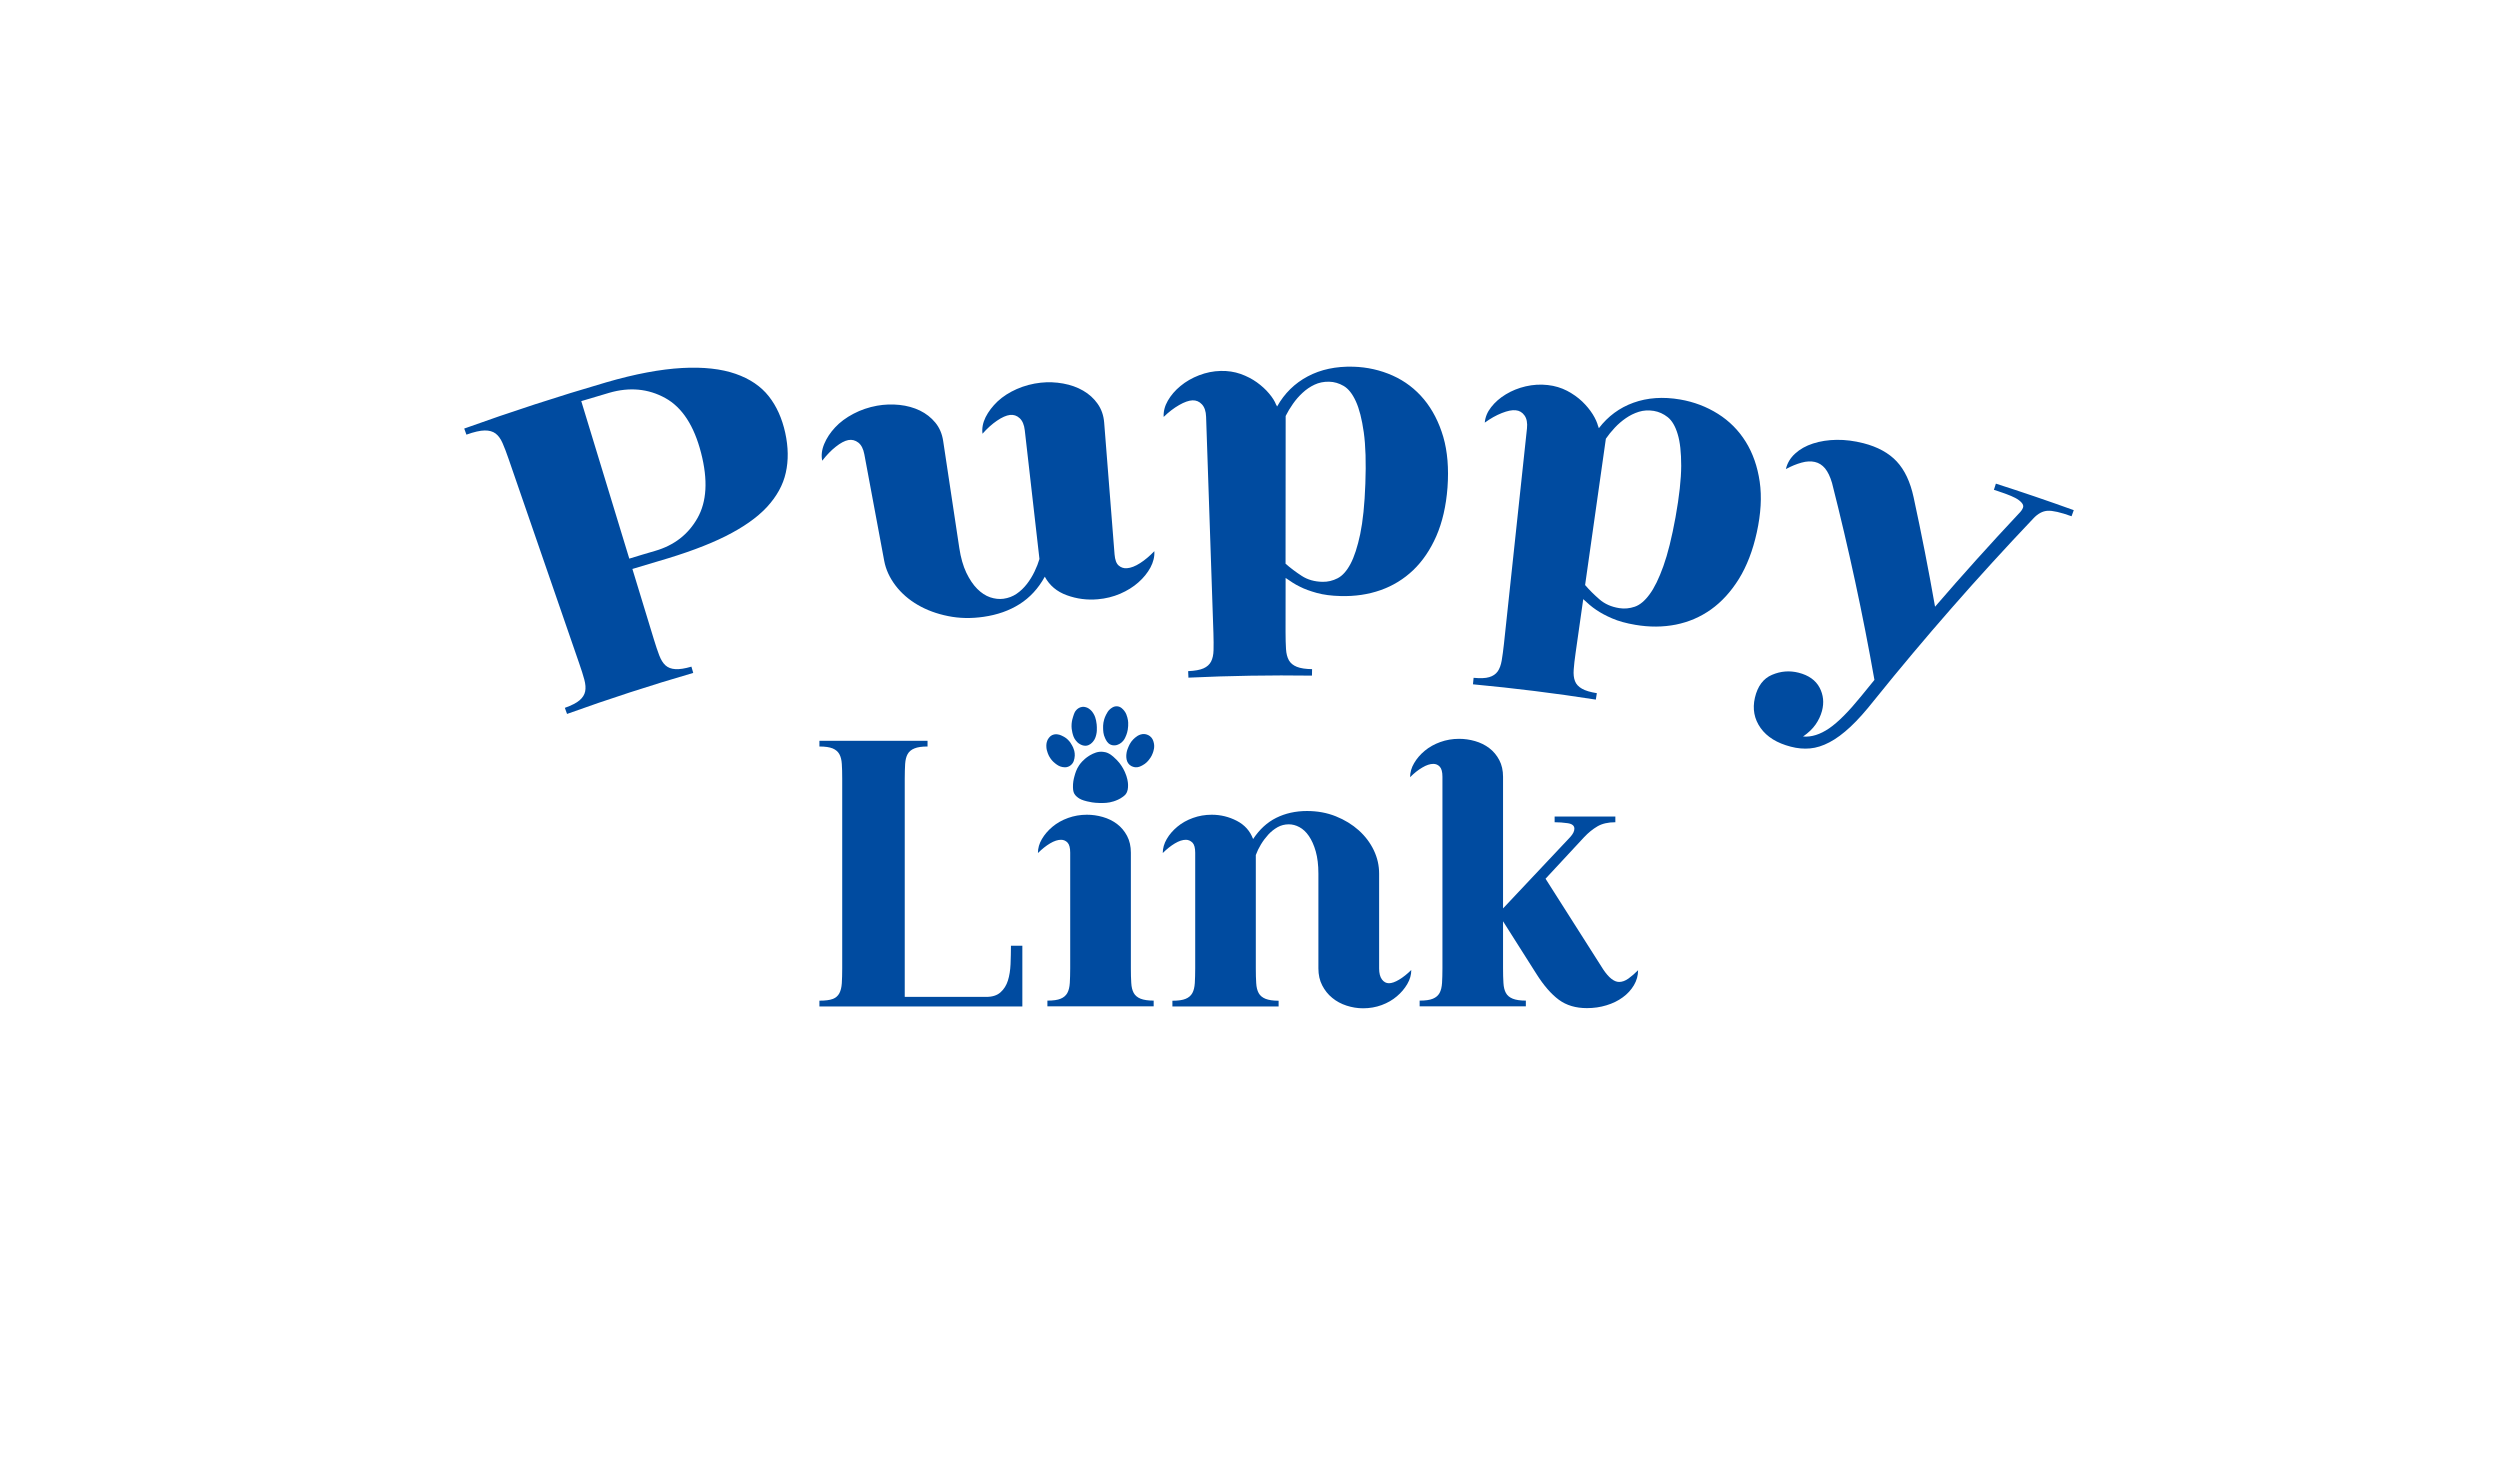
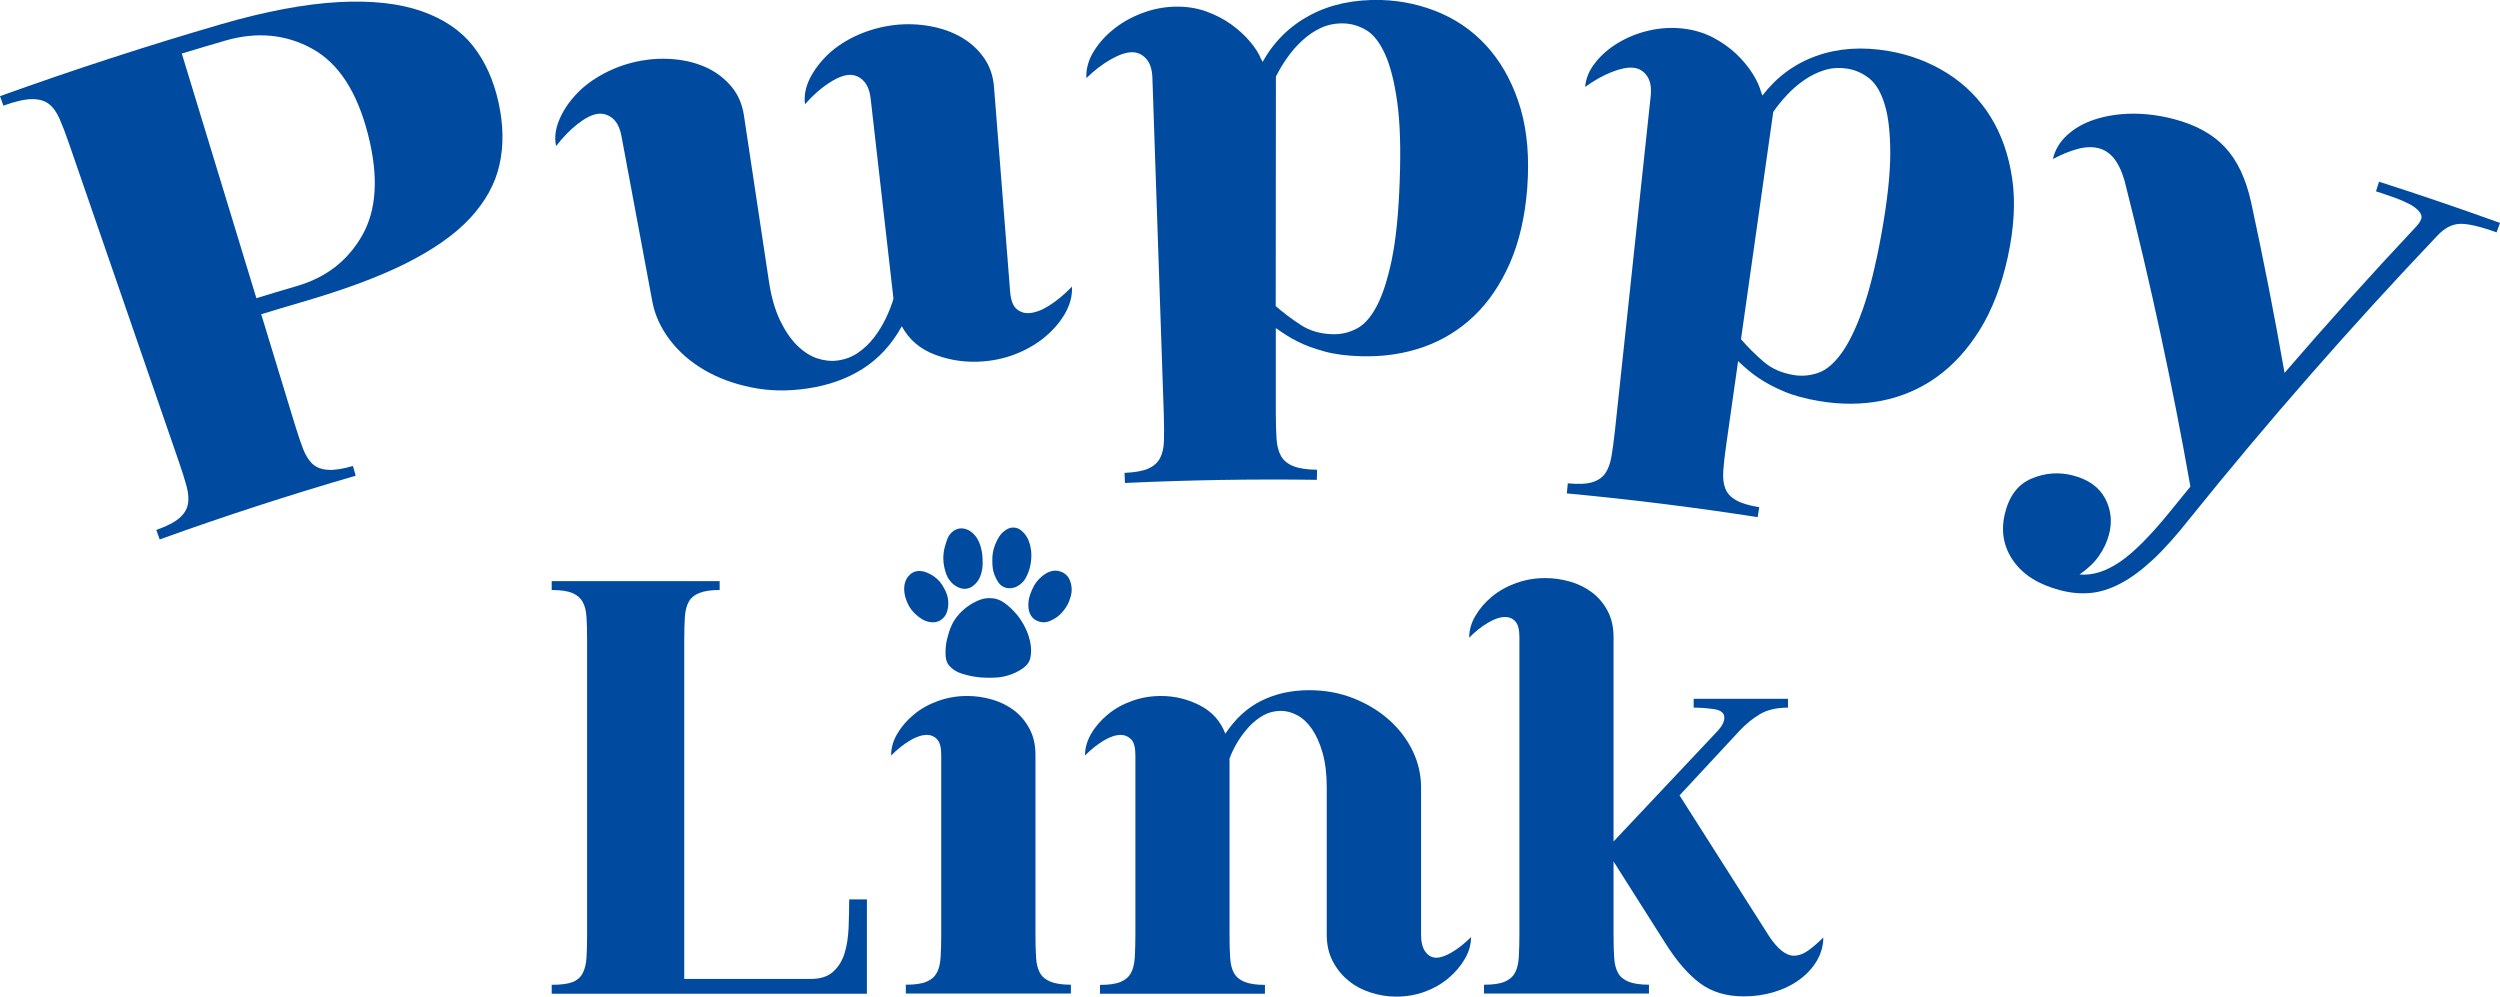
- <svg xmlns="http://www.w3.org/2000/svg" version="1.1" x="0px" y="0px" viewBox="0 0 443 259" style="enable-background:new 0 0 443 259;" xml:space="preserve">
-   <style type="text/css">
- 	.st0{fill:#004BA0;}
- </style>
-   <g id="레이어_1">
+ <svg xmlns="http://www.w3.org/2000/svg" id="_레이어_1" data-name="레이어 1" viewBox="0 0 285.21 113.7">
+   <defs>
+     <style>
+       .cls-1 {
+         fill: #004ba0;
+       }
+     </style>
+   </defs>
+   <g id="_레이어_1-2" data-name="레이어 1">
    <g>
-       <g>
-         <path class="st0" d="M100.48,126.51c-0.13-0.36-0.26-0.72-0.39-1.08c1.2-0.43,2.07-0.87,2.61-1.34c0.54-0.46,0.87-0.98,0.99-1.57     c0.12-0.58,0.07-1.28-0.15-2.1c-0.22-0.82-0.52-1.76-0.89-2.82c-4.18-12.1-8.35-24.19-12.53-36.29c-0.38-1.11-0.74-2.05-1.07-2.8     c-0.33-0.75-0.74-1.32-1.23-1.69c-0.49-0.37-1.14-0.55-1.93-0.54c-0.8,0.01-1.88,0.25-3.24,0.74c-0.13-0.36-0.26-0.72-0.39-1.08     c8.31-2.99,16.69-5.72,25.13-8.18c5.18-1.51,9.69-2.34,13.47-2.55c3.79-0.21,6.95,0.15,9.48,1.03c2.53,0.88,4.49,2.21,5.88,3.97     c1.39,1.76,2.36,3.92,2.92,6.47c0.56,2.55,0.59,4.92,0.1,7.09c-0.48,2.18-1.61,4.2-3.35,6.09c-1.75,1.88-4.2,3.59-7.35,5.17     c-3.16,1.58-7.12,3.03-11.9,4.42c-1.53,0.45-3.06,0.9-4.58,1.37c1.27,4.16,2.54,8.32,3.81,12.49c0.33,1.08,0.64,2.01,0.94,2.8     c0.3,0.79,0.67,1.39,1.11,1.79c0.44,0.4,1.03,0.63,1.76,0.67c0.73,0.05,1.68-0.1,2.84-0.44c0.11,0.37,0.21,0.74,0.32,1.11     C115.34,121.42,107.88,123.84,100.48,126.51z M116.11,97.61c3.35-0.98,5.83-2.89,7.48-5.8c1.65-2.91,1.88-6.75,0.64-11.56     c-1.24-4.81-3.34-8.06-6.35-9.72c-3.01-1.66-6.34-1.97-9.94-0.92c-1.65,0.48-3.3,0.97-4.94,1.47c2.84,9.3,5.67,18.61,8.51,27.91     C113.04,98.51,114.57,98.06,116.11,97.61z" />
-         <path class="st0" d="M150.32,77.98c-0.64,0.12-1.39,0.52-2.22,1.18c-0.84,0.66-1.64,1.49-2.4,2.48c-0.2-0.95-0.08-1.94,0.35-2.97     c0.43-1.03,1.07-2.01,1.93-2.93c0.86-0.93,1.94-1.73,3.25-2.42c1.31-0.69,2.71-1.16,4.19-1.43c1.3-0.23,2.62-0.28,3.96-0.14     c1.33,0.14,2.55,0.48,3.63,1c1.08,0.53,1.99,1.24,2.73,2.14c0.74,0.9,1.2,1.98,1.39,3.25c0.95,6.33,1.9,12.66,2.86,18.98     c0.26,1.72,0.68,3.17,1.24,4.36c0.57,1.18,1.21,2.14,1.93,2.86c0.72,0.72,1.48,1.22,2.29,1.5c0.81,0.27,1.6,0.36,2.36,0.26     c0.87-0.12,1.64-0.41,2.33-0.88c0.69-0.47,1.29-1.05,1.82-1.73c0.53-0.68,0.98-1.42,1.36-2.21c0.38-0.79,0.67-1.53,0.87-2.23     c-0.87-7.6-1.73-15.21-2.6-22.81c-0.11-0.97-0.41-1.68-0.91-2.14c-0.5-0.46-1.08-0.65-1.72-0.57c-0.65,0.08-1.42,0.42-2.3,1.02     c-0.88,0.6-1.74,1.37-2.56,2.31c-0.13-0.96,0.06-1.94,0.55-2.94c0.5-0.99,1.21-1.92,2.12-2.79c0.92-0.86,2.05-1.59,3.4-2.19     c1.35-0.59,2.78-0.97,4.27-1.13c1.31-0.14,2.63-0.09,3.95,0.15c1.32,0.24,2.5,0.66,3.54,1.26c1.04,0.6,1.9,1.38,2.57,2.33     c0.67,0.95,1.06,2.06,1.16,3.34c0.61,7.78,1.22,15.56,1.84,23.35c0.08,0.97,0.32,1.63,0.74,1.98c0.41,0.35,0.89,0.51,1.44,0.47     c0.71-0.05,1.49-0.35,2.34-0.9c0.85-0.54,1.69-1.25,2.53-2.12c0.06,0.97-0.18,1.93-0.69,2.89c-0.52,0.96-1.23,1.84-2.14,2.64     c-0.91,0.81-1.98,1.47-3.22,2.01c-1.24,0.53-2.56,0.86-3.97,0.98c-1.9,0.17-3.72-0.07-5.48-0.71c-1.77-0.64-3.07-1.73-3.91-3.29     c-1.15,2.09-2.64,3.7-4.47,4.86c-1.83,1.16-3.95,1.9-6.37,2.25c-2.21,0.32-4.3,0.28-6.3-0.13c-2-0.4-3.79-1.06-5.37-1.98     c-1.58-0.92-2.9-2.06-3.94-3.43c-1.04-1.37-1.72-2.83-2.01-4.39c-1.17-6.29-2.34-12.58-3.52-18.87     c-0.18-0.96-0.53-1.65-1.06-2.07C151.55,78.01,150.96,77.86,150.32,77.98z" />
-         <path class="st0" d="M206.2,73.88c-0.05-0.97,0.19-1.93,0.74-2.88c0.55-0.95,1.29-1.82,2.24-2.6c0.95-0.79,2.05-1.42,3.29-1.9     c1.24-0.48,2.52-0.74,3.84-0.77c1.26-0.03,2.43,0.15,3.52,0.53c1.09,0.39,2.05,0.89,2.89,1.49c0.84,0.61,1.56,1.26,2.16,1.98     c0.6,0.71,1.02,1.38,1.25,1.99c0.06,0.05,0.09,0.1,0.09,0.15c0,0.05,0.03,0.1,0.09,0.15c1.29-2.31,3.1-4.09,5.41-5.32     c2.31-1.23,5.02-1.81,8.09-1.72c2.46,0.07,4.79,0.6,6.97,1.57c2.17,0.97,4.03,2.39,5.55,4.22c1.52,1.84,2.66,4.06,3.42,6.65     c0.75,2.59,0.99,5.58,0.75,8.94c-0.25,3.32-0.92,6.19-1.98,8.63c-1.07,2.44-2.44,4.45-4.1,6.04c-1.67,1.59-3.59,2.77-5.77,3.54     c-2.19,0.77-4.54,1.12-7.09,1.05c-1.62-0.04-3.03-0.22-4.22-0.55c-1.19-0.33-2.19-0.69-3-1.11c-0.43-0.21-0.86-0.44-1.26-0.7     c-0.41-0.26-0.83-0.54-1.27-0.85c0,3.2-0.01,6.4-0.01,9.6c0,1.18,0.03,2.17,0.08,2.99c0.05,0.82,0.22,1.48,0.51,2     c0.29,0.51,0.76,0.9,1.41,1.16c0.65,0.26,1.55,0.4,2.7,0.41c-0.01,0.38-0.01,0.77-0.02,1.15c-7.3-0.1-14.6,0.02-21.89,0.36     c-0.02-0.38-0.04-0.77-0.05-1.15c1.2-0.06,2.11-0.22,2.73-0.5c0.62-0.28,1.06-0.68,1.33-1.2c0.27-0.52,0.42-1.19,0.44-2.01     c0.02-0.82,0.02-1.82-0.02-3c-0.43-12.79-0.87-25.58-1.3-38.37c-0.03-0.97-0.28-1.71-0.74-2.2c-0.46-0.5-1.02-0.73-1.67-0.71     c-0.65,0.03-1.44,0.3-2.36,0.83C208.01,72.31,207.09,73.01,206.2,73.88z M227.8,99.89c0.88,0.77,1.84,1.49,2.87,2.16     c1.03,0.67,2.25,1.02,3.67,1.05c0.93,0.02,1.82-0.19,2.68-0.63c0.86-0.44,1.62-1.29,2.29-2.55c0.67-1.26,1.24-3.02,1.72-5.28     c0.47-2.26,0.78-5.23,0.91-8.92c0.14-3.73,0.05-6.77-0.28-9.12c-0.33-2.34-0.8-4.18-1.41-5.5c-0.61-1.33-1.33-2.23-2.15-2.71     c-0.82-0.48-1.68-0.73-2.58-0.75c-0.95-0.02-1.82,0.16-2.6,0.53c-0.78,0.37-1.48,0.85-2.11,1.44c-0.63,0.58-1.2,1.23-1.7,1.95     c-0.51,0.72-0.93,1.43-1.29,2.15C227.81,82.43,227.8,91.16,227.8,99.89z" />
-         <path class="st0" d="M263.1,74.89c0.08-0.97,0.46-1.89,1.14-2.75c0.67-0.86,1.53-1.62,2.59-2.26c1.05-0.64,2.23-1.12,3.52-1.42     c1.3-0.3,2.61-0.38,3.92-0.23c1.26,0.14,2.39,0.49,3.42,1.02c1.02,0.54,1.91,1.17,2.66,1.88c0.75,0.72,1.37,1.47,1.87,2.26     c0.49,0.79,0.81,1.51,0.97,2.15c0.05,0.06,0.07,0.11,0.07,0.16c-0.01,0.05,0.01,0.11,0.07,0.16c1.61-2.1,3.65-3.61,6.12-4.5     c2.47-0.89,5.24-1.09,8.27-0.57c2.44,0.42,4.68,1.27,6.7,2.54c2.02,1.27,3.67,2.93,4.93,4.96c1.26,2.03,2.08,4.39,2.47,7.07     c0.39,2.67,0.21,5.66-0.51,8.96c-0.71,3.25-1.78,6-3.18,8.27c-1.41,2.26-3.05,4.06-4.93,5.4c-1.88,1.34-3.95,2.23-6.23,2.69     c-2.28,0.45-4.67,0.47-7.19,0.04c-1.61-0.27-2.98-0.65-4.11-1.14c-1.14-0.49-2.08-1-2.83-1.52c-0.4-0.27-0.79-0.56-1.15-0.87     c-0.37-0.31-0.75-0.65-1.14-1.02c-0.45,3.17-0.9,6.34-1.35,9.5c-0.17,1.17-0.28,2.16-0.34,2.98c-0.06,0.82,0.01,1.5,0.23,2.05     c0.21,0.55,0.62,0.99,1.24,1.34c0.61,0.35,1.49,0.61,2.63,0.79c-0.06,0.38-0.12,0.76-0.18,1.14c-7.23-1.13-14.49-2.03-21.77-2.71     c0.04-0.38,0.07-0.76,0.11-1.15c1.2,0.11,2.12,0.08,2.77-0.12c0.65-0.19,1.15-0.53,1.49-1c0.34-0.48,0.58-1.12,0.72-1.93     c0.14-0.81,0.27-1.8,0.4-2.97c1.36-12.73,2.72-25.45,4.08-38.18c0.1-0.97-0.04-1.73-0.43-2.28c-0.39-0.56-0.91-0.87-1.56-0.93     c-0.65-0.07-1.47,0.1-2.46,0.49C265.11,73.59,264.11,74.16,263.1,74.89z M280.88,103.67c0.76,0.88,1.61,1.73,2.55,2.54     c0.93,0.81,2.1,1.33,3.5,1.55c0.92,0.15,1.83,0.06,2.75-0.25c0.91-0.31,1.79-1.05,2.63-2.2c0.85-1.15,1.66-2.81,2.44-4.99     c0.78-2.17,1.5-5.07,2.16-8.7c0.66-3.68,0.99-6.7,1-9.07c0-2.36-0.2-4.25-0.63-5.64c-0.42-1.4-1.01-2.39-1.76-2.99     c-0.75-0.59-1.57-0.96-2.46-1.11c-0.95-0.15-1.83-0.1-2.66,0.16c-0.83,0.26-1.59,0.64-2.3,1.13c-0.71,0.49-1.36,1.05-1.96,1.69     c-0.6,0.64-1.13,1.29-1.58,1.95C283.34,86.39,282.11,95.03,280.88,103.67z" />
-         <path class="st0" d="M324.64,85.6c-0.33-1.14-0.75-2-1.24-2.6c-0.5-0.6-1.1-0.98-1.8-1.14c-0.69-0.16-1.49-0.13-2.37,0.12     c-0.88,0.24-1.81,0.62-2.77,1.14c0.24-1.05,0.78-1.96,1.63-2.74c0.85-0.78,1.91-1.38,3.18-1.79c1.27-0.41,2.67-0.63,4.19-0.65     c1.53-0.02,3.11,0.18,4.75,0.6c2.52,0.65,4.49,1.73,5.89,3.23c1.4,1.5,2.4,3.61,2.99,6.34c1.4,6.47,2.67,12.94,3.8,19.4     c4.81-5.58,9.76-11.09,14.85-16.51c0.37-0.36,0.62-0.71,0.74-1.05c0.1-0.29,0.01-0.59-0.27-0.9c-0.28-0.31-0.65-0.58-1.11-0.82     c-0.46-0.24-0.98-0.46-1.55-0.67c-0.57-0.21-1.08-0.39-1.54-0.54c-0.23-0.07-0.46-0.15-0.69-0.22c0.12-0.37,0.23-0.73,0.35-1.1     c4.62,1.48,9.22,3.05,13.8,4.7c-0.13,0.36-0.26,0.72-0.39,1.08c-1.94-0.7-3.36-1.02-4.24-0.97c-0.88,0.05-1.73,0.5-2.53,1.36     c-9.91,10.43-19.31,21.17-28.18,32.19c-1.54,1.95-2.94,3.53-4.23,4.73c-1.29,1.2-2.52,2.12-3.71,2.74     c-1.19,0.63-2.34,0.99-3.45,1.09c-1.11,0.1-2.25,0-3.42-0.31c-2.43-0.63-4.21-1.72-5.34-3.31c-1.13-1.59-1.47-3.38-1.01-5.37     c0.48-2.04,1.49-3.4,3.03-4.05c1.55-0.66,3.12-0.78,4.7-0.38c1.79,0.45,3.03,1.34,3.72,2.63c0.69,1.3,0.83,2.69,0.43,4.17     c-0.23,0.84-0.61,1.64-1.14,2.4c-0.53,0.76-1.27,1.46-2.21,2.11c1.49,0.13,3.03-0.36,4.63-1.45c1.6-1.1,3.47-2.99,5.65-5.67     c0.79-0.97,1.58-1.94,2.37-2.91C330.1,108.84,327.59,97.22,324.64,85.6z" />
-       </g>
+       <path class="cls-1" d="m18.22,61.54c-.13-.36-.26-.72-.39-1.08,1.2-.43,2.07-.87,2.61-1.34.54-.46.87-.98.99-1.57.12-.58.07-1.28-.15-2.1s-.52-1.76-.89-2.82c-4.18-12.1-8.35-24.19-12.53-36.29-.38-1.11-.74-2.05-1.07-2.8s-.74-1.32-1.23-1.69c-.49-.37-1.14-.55-1.93-.54-.8.01-1.88.25-3.24.74-.13-.36-.26-.72-.39-1.08C8.31,7.98,16.69,5.25,25.13,2.79,30.31,1.28,34.82.45,38.6.24c3.79-.21,6.95.15,9.48,1.03s4.49,2.21,5.88,3.97,2.36,3.92,2.92,6.47.59,4.92.1,7.09c-.48,2.18-1.61,4.2-3.35,6.09-1.75,1.88-4.2,3.59-7.35,5.17-3.16,1.58-7.12,3.03-11.9,4.42-1.53.45-3.06.9-4.58,1.37,1.27,4.16,2.54,8.32,3.81,12.49.33,1.08.64,2.01.94,2.8s.67,1.39,1.11,1.79,1.03.63,1.76.67c.73.05,1.68-.1,2.84-.44.11.37.21.74.32,1.11-7.5,2.18-14.96,4.6-22.36,7.27Zm15.63-28.9c3.35-.98,5.83-2.89,7.48-5.8s1.88-6.75.64-11.56-3.34-8.06-6.35-9.72-6.34-1.97-9.94-.92c-1.65.48-3.3.97-4.94,1.47,2.84,9.3,5.67,18.61,8.51,27.91,1.53-.48,3.06-.93,4.6-1.38Z" />
+       <path class="cls-1" d="m68.06,13.01c-.64.12-1.39.52-2.22,1.18-.84.66-1.64,1.49-2.4,2.48-.2-.95-.08-1.94.35-2.97.43-1.03,1.07-2.01,1.93-2.93.86-.93,1.94-1.73,3.25-2.42,1.31-.69,2.71-1.16,4.19-1.43,1.3-.23,2.62-.28,3.96-.14,1.33.14,2.55.48,3.63,1,1.08.53,1.99,1.24,2.73,2.14.74.9,1.2,1.98,1.39,3.25.95,6.33,1.9,12.66,2.86,18.98.26,1.72.68,3.17,1.24,4.36.57,1.18,1.21,2.14,1.93,2.86.72.72,1.48,1.22,2.29,1.5.81.27,1.6.36,2.36.26.87-.12,1.64-.41,2.33-.88.69-.47,1.29-1.05,1.82-1.73.53-.68.98-1.42,1.36-2.21s.67-1.53.87-2.23c-.87-7.6-1.73-15.21-2.6-22.81-.11-.97-.41-1.68-.91-2.14s-1.08-.65-1.72-.57c-.65.08-1.42.42-2.3,1.02s-1.74,1.37-2.56,2.31c-.13-.96.06-1.94.55-2.94.5-.99,1.21-1.92,2.12-2.79.92-.86,2.05-1.59,3.4-2.19,1.35-.59,2.78-.97,4.27-1.13,1.31-.14,2.63-.09,3.95.15,1.32.24,2.5.66,3.54,1.26s1.9,1.38,2.57,2.33c.67.95,1.06,2.06,1.16,3.34.61,7.78,1.22,15.56,1.84,23.35.08.97.32,1.63.74,1.98.41.35.89.51,1.44.47.71-.05,1.49-.35,2.34-.9.85-.54,1.69-1.25,2.53-2.12.06.97-.18,1.93-.69,2.89-.52.96-1.23,1.84-2.14,2.64-.91.81-1.98,1.47-3.22,2.01-1.24.53-2.56.86-3.97.98-1.9.17-3.72-.07-5.48-.71-1.77-.64-3.07-1.73-3.91-3.29-1.15,2.09-2.64,3.7-4.47,4.86s-3.95,1.9-6.37,2.25c-2.21.32-4.3.28-6.3-.13-2-.4-3.79-1.06-5.37-1.98-1.58-.92-2.9-2.06-3.94-3.43-1.04-1.37-1.72-2.83-2.01-4.39-1.17-6.29-2.34-12.58-3.52-18.87-.18-.96-.53-1.65-1.06-2.07-.55-.42-1.14-.57-1.78-.45Z" />
+       <path class="cls-1" d="m123.94,8.91c-.05-.97.19-1.93.74-2.88s1.29-1.82,2.24-2.6c.95-.79,2.05-1.42,3.29-1.9,1.24-.48,2.52-.74,3.84-.77,1.26-.03,2.43.15,3.52.53,1.09.39,2.05.89,2.89,1.49.84.61,1.56,1.26,2.16,1.98.6.71,1.02,1.38,1.25,1.99.06.05.09.1.09.15s.03.1.09.15c1.29-2.31,3.1-4.09,5.41-5.32S154.48-.08,157.55,0c2.46.07,4.79.6,6.97,1.57,2.17.97,4.03,2.39,5.55,4.22,1.52,1.84,2.66,4.06,3.42,6.65.75,2.59.99,5.58.75,8.94-.25,3.32-.92,6.19-1.98,8.63-1.07,2.44-2.44,4.45-4.1,6.04-1.67,1.59-3.59,2.77-5.77,3.54-2.19.77-4.54,1.12-7.09,1.05-1.62-.04-3.03-.22-4.22-.55s-2.19-.69-3-1.11c-.43-.21-.86-.44-1.26-.7-.41-.26-.83-.54-1.27-.85,0,3.2,0,6.4,0,9.6,0,1.18.03,2.17.08,2.99s.22,1.48.51,2c.29.51.76.9,1.41,1.16.65.26,1.55.4,2.7.41,0,.38,0,.77-.02,1.15-7.3-.1-14.6.02-21.89.36-.02-.38-.04-.77-.05-1.15,1.2-.06,2.11-.22,2.73-.5s1.06-.68,1.33-1.2.42-1.19.44-2.01.02-1.82-.02-3c-.43-12.79-.87-25.58-1.3-38.37-.03-.97-.28-1.71-.74-2.2-.46-.5-1.02-.73-1.67-.71-.65.03-1.44.3-2.36.83-.94.54-1.86,1.24-2.75,2.11Zm21.6,26.01c.88.77,1.84,1.49,2.87,2.16,1.03.67,2.25,1.02,3.67,1.05.93.02,1.82-.19,2.68-.63.86-.44,1.62-1.29,2.29-2.55s1.24-3.02,1.72-5.28c.47-2.26.78-5.23.91-8.92.14-3.73.05-6.77-.28-9.12-.33-2.34-.8-4.18-1.41-5.5-.61-1.33-1.33-2.23-2.15-2.71-.82-.48-1.68-.73-2.58-.75-.95-.02-1.82.16-2.6.53-.78.37-1.48.85-2.11,1.44-.63.58-1.2,1.23-1.7,1.95-.51.72-.93,1.43-1.29,2.15,0,8.72-.02,17.45-.02,26.18Z" />
+       <path class="cls-1" d="m180.84,9.92c.08-.97.46-1.89,1.14-2.75.67-.86,1.53-1.62,2.59-2.26,1.05-.64,2.23-1.12,3.52-1.42,1.3-.3,2.61-.38,3.92-.23,1.26.14,2.39.49,3.42,1.02,1.02.54,1.91,1.17,2.66,1.88.75.72,1.37,1.47,1.87,2.26.49.79.81,1.51.97,2.15.05.06.07.11.07.16-.01.05.01.11.07.16,1.61-2.1,3.65-3.61,6.12-4.5s5.24-1.09,8.27-.57c2.44.42,4.68,1.27,6.7,2.54,2.02,1.27,3.67,2.93,4.93,4.96,1.26,2.03,2.08,4.39,2.47,7.07.39,2.67.21,5.66-.51,8.96-.71,3.25-1.78,6-3.18,8.27-1.41,2.26-3.05,4.06-4.93,5.4-1.88,1.34-3.95,2.23-6.23,2.69-2.28.45-4.67.47-7.19.04-1.61-.27-2.98-.65-4.11-1.14-1.14-.49-2.08-1-2.83-1.52-.4-.27-.79-.56-1.15-.87-.37-.31-.75-.65-1.14-1.02-.45,3.17-.9,6.34-1.35,9.5-.17,1.17-.28,2.16-.34,2.98s.01,1.5.23,2.05c.21.55.62.99,1.24,1.34.61.35,1.49.61,2.63.79-.06.38-.12.76-.18,1.14-7.23-1.13-14.49-2.03-21.77-2.71.04-.38.07-.76.11-1.15,1.2.11,2.12.08,2.77-.12.65-.19,1.15-.53,1.49-1,.34-.48.58-1.12.72-1.93s.27-1.8.4-2.97c1.36-12.73,2.72-25.45,4.08-38.18.1-.97-.04-1.73-.43-2.28-.39-.56-.91-.87-1.56-.93-.65-.07-1.47.1-2.46.49-1.02.4-2.02.97-3.03,1.7Zm17.78,28.78c.76.88,1.61,1.73,2.55,2.54.93.81,2.1,1.33,3.5,1.55.92.15,1.83.06,2.75-.25.91-.31,1.79-1.05,2.63-2.2.85-1.15,1.66-2.81,2.44-4.99.78-2.17,1.5-5.07,2.16-8.7.66-3.68.99-6.7,1-9.07,0-2.36-.2-4.25-.63-5.64-.42-1.4-1.01-2.39-1.76-2.99-.75-.59-1.57-.96-2.46-1.11-.95-.15-1.83-.1-2.66.16-.83.26-1.59.64-2.3,1.13s-1.36,1.05-1.96,1.69-1.13,1.29-1.58,1.95c-1.22,8.65-2.45,17.29-3.68,25.93Z" />
+       <path class="cls-1" d="m242.38,20.63c-.33-1.14-.75-2-1.24-2.6-.5-.6-1.1-.98-1.8-1.14-.69-.16-1.49-.13-2.37.12-.88.24-1.81.62-2.77,1.14.24-1.05.78-1.96,1.63-2.74s1.91-1.38,3.18-1.79,2.67-.63,4.19-.65c1.53-.02,3.11.18,4.75.6,2.52.65,4.49,1.73,5.89,3.23,1.4,1.5,2.4,3.61,2.99,6.34,1.4,6.47,2.67,12.94,3.8,19.4,4.81-5.58,9.76-11.09,14.85-16.51.37-.36.62-.71.74-1.05.1-.29.01-.59-.27-.9-.28-.31-.65-.58-1.11-.82s-.98-.46-1.55-.67c-.57-.21-1.08-.39-1.54-.54-.23-.07-.46-.15-.69-.22.12-.37.23-.73.35-1.1,4.62,1.48,9.22,3.05,13.8,4.7l-.39,1.08c-1.94-.7-3.36-1.02-4.24-.97-.88.05-1.73.5-2.53,1.36-9.91,10.43-19.31,21.17-28.18,32.19-1.54,1.95-2.94,3.53-4.23,4.73s-2.52,2.12-3.71,2.74c-1.19.63-2.34.99-3.45,1.09-1.11.1-2.25,0-3.42-.31-2.43-.63-4.21-1.72-5.34-3.31s-1.47-3.38-1.01-5.37c.48-2.04,1.49-3.4,3.03-4.05,1.55-.66,3.12-.78,4.7-.38,1.79.45,3.03,1.34,3.72,2.63.69,1.3.83,2.69.43,4.17-.23.84-.61,1.64-1.14,2.4-.53.76-1.27,1.46-2.21,2.11,1.49.13,3.03-.36,4.63-1.45,1.6-1.1,3.47-2.99,5.65-5.67.79-.97,1.58-1.94,2.37-2.91-2.05-11.64-4.56-23.26-7.51-34.88Z" />
    </g>
-     <path class="st0" d="M145.2,177.32c1.03,0,1.82-0.1,2.35-0.3c0.54-0.2,0.93-0.54,1.18-1.01s0.39-1.06,0.44-1.78   c0.04-0.72,0.07-1.59,0.07-2.62v-33.61c0-1.03-0.02-1.9-0.07-2.62c-0.04-0.72-0.19-1.3-0.44-1.75c-0.25-0.45-0.64-0.78-1.18-1.01   c-0.54-0.22-1.32-0.34-2.35-0.34v-1.01h19.16v1.01c-0.99,0-1.76,0.11-2.32,0.34c-0.56,0.22-0.96,0.56-1.21,1.01   c-0.25,0.45-0.39,1.03-0.44,1.75c-0.04,0.72-0.07,1.59-0.07,2.62v38.65h14.45c1.08,0,1.92-0.27,2.52-0.81   c0.61-0.54,1.04-1.23,1.31-2.08c0.27-0.85,0.42-1.83,0.47-2.92c0.04-1.1,0.07-2.19,0.07-3.26h2.02v10.76H145.2V177.32z" />
-     <path class="st0" d="M188.02,148.81c-0.58,0-1.23,0.21-1.95,0.64c-0.72,0.43-1.43,1-2.15,1.71c0-0.85,0.23-1.68,0.71-2.49   s1.1-1.53,1.88-2.18c0.78-0.65,1.7-1.17,2.76-1.55s2.16-0.57,3.33-0.57c0.94,0,1.88,0.13,2.82,0.4c0.94,0.27,1.78,0.68,2.52,1.24   c0.74,0.56,1.33,1.27,1.78,2.12c0.45,0.85,0.67,1.84,0.67,2.96v20.5c0,0.99,0.02,1.85,0.07,2.59c0.04,0.74,0.19,1.33,0.44,1.78   c0.25,0.45,0.65,0.78,1.21,1.01c0.56,0.22,1.33,0.34,2.32,0.34v1.01H185.6v-1.01c1.03,0,1.82-0.11,2.35-0.34   c0.54-0.22,0.93-0.56,1.18-1.01s0.39-1.04,0.44-1.78c0.04-0.74,0.07-1.6,0.07-2.59v-20.5c0-0.85-0.16-1.45-0.47-1.78   S188.47,148.81,188.02,148.81z" />
-     <path class="st0" d="M210.14,148.81c-0.58,0-1.23,0.21-1.95,0.64c-0.72,0.43-1.44,1-2.15,1.71c0-0.85,0.24-1.68,0.71-2.49   s1.1-1.53,1.88-2.18c0.78-0.65,1.7-1.17,2.76-1.55c1.05-0.38,2.16-0.57,3.33-0.57c1.57,0,3.05,0.36,4.44,1.08   c1.39,0.72,2.35,1.79,2.89,3.23c1.12-1.7,2.49-2.96,4.1-3.76s3.43-1.21,5.45-1.21c1.84,0,3.54,0.31,5.11,0.94   c1.57,0.63,2.92,1.46,4.07,2.49c1.14,1.03,2.03,2.21,2.66,3.53c0.63,1.32,0.94,2.7,0.94,4.13v16.81c0,0.85,0.17,1.5,0.5,1.95   c0.34,0.45,0.75,0.67,1.24,0.67c0.49,0,1.1-0.21,1.81-0.64c0.72-0.43,1.43-1,2.15-1.71c0,0.85-0.23,1.68-0.71,2.49   c-0.47,0.81-1.09,1.54-1.85,2.18c-0.76,0.65-1.66,1.17-2.69,1.55c-1.03,0.38-2.13,0.57-3.29,0.57c-0.99,0-1.96-0.16-2.92-0.47   c-0.96-0.31-1.82-0.77-2.55-1.38c-0.74-0.6-1.33-1.34-1.78-2.22c-0.45-0.87-0.67-1.87-0.67-2.99V154.8c0-1.52-0.16-2.83-0.47-3.93   c-0.31-1.1-0.72-2-1.21-2.72c-0.49-0.72-1.05-1.24-1.68-1.58c-0.63-0.34-1.26-0.5-1.88-0.5c-0.72,0-1.38,0.17-1.98,0.5   c-0.6,0.34-1.15,0.77-1.65,1.31c-0.49,0.54-0.93,1.12-1.31,1.75c-0.38,0.63-0.68,1.25-0.91,1.88v20.1c0,0.99,0.02,1.85,0.07,2.59   c0.04,0.74,0.19,1.33,0.44,1.78s0.65,0.78,1.21,1.01c0.56,0.22,1.33,0.34,2.32,0.34v1.01h-18.82v-1.01c1.03,0,1.81-0.11,2.35-0.34   c0.54-0.22,0.93-0.56,1.18-1.01c0.25-0.45,0.39-1.04,0.44-1.78c0.04-0.74,0.07-1.6,0.07-2.59v-20.5c0-0.85-0.16-1.45-0.47-1.78   C210.96,148.98,210.58,148.81,210.14,148.81z" />
-     <path class="st0" d="M249.87,137.72c0-0.85,0.23-1.68,0.71-2.49c0.47-0.81,1.1-1.54,1.88-2.19c0.78-0.65,1.7-1.17,2.76-1.55   c1.05-0.38,2.16-0.57,3.33-0.57c0.94,0,1.88,0.13,2.82,0.4c0.94,0.27,1.78,0.68,2.52,1.24c0.74,0.56,1.33,1.27,1.78,2.12   c0.45,0.85,0.67,1.84,0.67,2.96v23.33l11.9-12.64c0.49-0.54,0.74-1.03,0.74-1.48c0-0.54-0.39-0.86-1.18-0.98   c-0.79-0.11-1.56-0.17-2.32-0.17v-1.01h10.76v1.01c-1.3,0-2.36,0.25-3.19,0.74c-0.83,0.49-1.6,1.12-2.32,1.88l-6.86,7.39   l10.22,16.07c0.99,1.48,1.93,2.22,2.82,2.22c0.54,0,1.09-0.2,1.65-0.6s1.13-0.9,1.71-1.48c0,0.94-0.25,1.83-0.74,2.66   c-0.49,0.83-1.15,1.55-1.98,2.15c-0.83,0.61-1.79,1.08-2.89,1.41c-1.1,0.34-2.25,0.5-3.46,0.5c-1.97,0-3.63-0.49-4.97-1.48   c-1.34-0.99-2.67-2.51-3.97-4.57l-5.92-9.34v8.34c0,0.99,0.02,1.85,0.07,2.59c0.04,0.74,0.19,1.33,0.44,1.78   c0.24,0.45,0.65,0.78,1.21,1.01c0.56,0.22,1.33,0.34,2.32,0.34v1.01h-18.82v-1.01c1.03,0,1.81-0.11,2.35-0.34   c0.54-0.22,0.93-0.56,1.18-1.01s0.39-1.04,0.44-1.78c0.04-0.74,0.07-1.6,0.07-2.59v-33.95c0-0.85-0.16-1.45-0.47-1.78   c-0.31-0.34-0.7-0.5-1.14-0.5c-0.58,0-1.23,0.21-1.95,0.64C251.3,136.43,250.58,137,249.87,137.72z" />
+     <path class="cls-1" d="m62.94,112.35c1.03,0,1.82-.1,2.35-.3.54-.2.93-.54,1.18-1.01s.39-1.06.44-1.78c.04-.72.07-1.59.07-2.62v-33.61c0-1.03-.02-1.9-.07-2.62-.04-.72-.19-1.3-.44-1.75s-.64-.78-1.18-1.01c-.54-.22-1.32-.34-2.35-.34v-1.01h19.16v1.01c-.99,0-1.76.11-2.32.34-.56.22-.96.56-1.21,1.01s-.39,1.03-.44,1.75c-.04.72-.07,1.59-.07,2.62v38.65h14.45c1.08,0,1.92-.27,2.52-.81.61-.54,1.04-1.23,1.31-2.08s.42-1.83.47-2.92c.04-1.1.07-2.19.07-3.26h2.02v10.76h-35.96v-1.02Z" />
+     <path class="cls-1" d="m105.76,83.84c-.58,0-1.23.21-1.95.64s-1.43,1-2.15,1.71c0-.85.23-1.68.71-2.49s1.1-1.53,1.88-2.18,1.7-1.17,2.76-1.55,2.16-.57,3.33-.57c.94,0,1.88.13,2.82.4.94.27,1.78.68,2.52,1.24.74.56,1.33,1.27,1.78,2.12.45.85.67,1.84.67,2.96v20.5c0,.99.02,1.85.07,2.59.04.74.19,1.33.44,1.78s.65.78,1.21,1.01c.56.22,1.33.34,2.32.34v1.01h-18.83v-1.01c1.03,0,1.82-.11,2.35-.34.54-.22.93-.56,1.18-1.01s.39-1.04.44-1.78c.04-.74.07-1.6.07-2.59v-20.5c0-.85-.16-1.45-.47-1.78s-.7-.5-1.15-.5Z" />
+     <path class="cls-1" d="m127.88,83.84c-.58,0-1.23.21-1.95.64s-1.44,1-2.15,1.71c0-.85.24-1.68.71-2.49s1.1-1.53,1.88-2.18,1.7-1.17,2.76-1.55c1.05-.38,2.16-.57,3.33-.57,1.57,0,3.05.36,4.44,1.08s2.35,1.79,2.89,3.23c1.12-1.7,2.49-2.96,4.1-3.76s3.43-1.21,5.45-1.21c1.84,0,3.54.31,5.11.94s2.92,1.46,4.07,2.49c1.14,1.03,2.03,2.21,2.66,3.53.63,1.32.94,2.7.94,4.13v16.81c0,.85.17,1.5.5,1.95.34.45.75.67,1.24.67s1.1-.21,1.81-.64c.72-.43,1.43-1,2.15-1.71,0,.85-.23,1.68-.71,2.49-.47.81-1.09,1.54-1.85,2.18-.76.65-1.66,1.17-2.69,1.55s-2.13.57-3.29.57c-.99,0-1.96-.16-2.92-.47-.96-.31-1.82-.77-2.55-1.38-.74-.6-1.33-1.34-1.78-2.22-.45-.87-.67-1.87-.67-2.99v-16.81c0-1.52-.16-2.83-.47-3.93-.31-1.1-.72-2-1.21-2.72s-1.05-1.24-1.68-1.58c-.63-.34-1.26-.5-1.88-.5-.72,0-1.38.17-1.98.5-.6.34-1.15.77-1.65,1.31-.49.54-.93,1.12-1.31,1.75s-.68,1.25-.91,1.88v20.1c0,.99.02,1.85.07,2.59.04.74.19,1.33.44,1.78s.65.78,1.21,1.01c.56.22,1.33.34,2.32.34v1.01h-18.82v-1.01c1.03,0,1.81-.11,2.35-.34.54-.22.93-.56,1.18-1.01s.39-1.04.44-1.78c.04-.74.07-1.6.07-2.59v-20.5c0-.85-.16-1.45-.47-1.78-.36-.35-.74-.52-1.18-.52Z" />
+     <path class="cls-1" d="m167.61,72.75c0-.85.23-1.68.71-2.49.47-.81,1.1-1.54,1.88-2.19.78-.65,1.7-1.17,2.76-1.55,1.05-.38,2.16-.57,3.33-.57.94,0,1.88.13,2.82.4.94.27,1.78.68,2.52,1.24.74.56,1.33,1.27,1.78,2.12.45.85.67,1.84.67,2.96v23.33l11.9-12.64c.49-.54.74-1.03.74-1.48,0-.54-.39-.86-1.18-.98-.79-.11-1.56-.17-2.32-.17v-1.01h10.76v1.01c-1.3,0-2.36.25-3.19.74-.83.49-1.6,1.12-2.32,1.88l-6.86,7.39,10.22,16.07c.99,1.48,1.93,2.22,2.82,2.22.54,0,1.09-.2,1.65-.6s1.13-.9,1.71-1.48c0,.94-.25,1.83-.74,2.66s-1.15,1.55-1.98,2.15c-.83.61-1.79,1.08-2.89,1.41-1.1.34-2.25.5-3.46.5-1.97,0-3.63-.49-4.97-1.48-1.34-.99-2.67-2.51-3.97-4.57l-5.92-9.34v8.34c0,.99.02,1.85.07,2.59.04.74.19,1.33.44,1.78.24.45.65.78,1.21,1.01.56.22,1.33.34,2.32.34v1.01h-18.82v-1.01c1.03,0,1.81-.11,2.35-.34.54-.22.93-.56,1.18-1.01s.39-1.04.44-1.78c.04-.74.07-1.6.07-2.59v-33.95c0-.85-.16-1.45-.47-1.78-.31-.34-.7-.5-1.14-.5-.58,0-1.23.21-1.95.64-.74.43-1.46,1-2.17,1.72Z" />
  </g>
  <g id="paw2">
    <g>
-       <path class="st0" d="M194.82,133.22c-0.83,0.08-1.66,0.6-1.88,0.74c-1.02,0.65-1.57,1.43-1.7,1.62c-0.51,0.75-0.7,1.42-0.87,2.05    c-0.13,0.46-0.26,1.11-0.24,1.88c0.01,0.61,0.12,0.9,0.23,1.12c0.04,0.08,0.21,0.38,0.66,0.71c0.35,0.26,0.77,0.46,1.6,0.66    c0.46,0.11,1.21,0.28,2.26,0.29c0.71,0.01,1.5,0.02,2.46-0.29c0.43-0.14,1.06-0.37,1.68-0.84c0.3-0.23,0.42-0.37,0.45-0.42    c0.4-0.52,0.42-1.12,0.42-1.59c0-0.16,0-0.77-0.29-1.65c-0.32-0.98-0.8-1.72-1.16-2.2c0,0-0.87-1.15-1.91-1.75    c-0.21-0.12-0.43-0.19-0.43-0.19s-0.09-0.03-0.19-0.06C195.7,133.24,195.23,133.18,194.82,133.22z" />
-       <path class="st0" d="M203.76,130.44c-0.4-0.3-0.82-0.35-0.94-0.36c-0.97-0.09-1.72,0.65-2.01,0.94c-0.55,0.55-0.79,1.18-0.94,1.55    c-0.09,0.23-0.17,0.43-0.22,0.7c-0.05,0.29-0.29,1.55,0.51,2.26c0.4,0.35,0.87,0.42,1.07,0.43c0.5,0.03,0.87-0.16,1.22-0.35    c0.59-0.31,0.94-0.72,1.12-0.95c0.47-0.56,0.66-1.09,0.7-1.21c0.13-0.36,0.4-1.1,0.15-1.95    C204.36,131.27,204.22,130.79,203.76,130.44z" />
-       <path class="st0" d="M198,125.16c-0.66-0.07-1.16,0.38-1.35,0.55c-0.3,0.27-0.44,0.54-0.65,0.93c-0.32,0.62-0.43,1.16-0.47,1.4    c-0.07,0.41-0.06,0.72-0.06,0.94c0.01,0.5,0.02,1.14,0.36,1.84c0.18,0.38,0.42,0.89,0.97,1.13c0.29,0.13,0.54,0.13,0.65,0.13    c0.71,0,1.2-0.44,1.36-0.58c0.39-0.35,0.55-0.72,0.72-1.13c0.06-0.14,0.34-0.79,0.38-1.72c0.02-0.32,0.04-0.84-0.14-1.5    c-0.1-0.35-0.21-0.76-0.54-1.18C199.02,125.71,198.63,125.22,198,125.16z" />
-       <path class="st0" d="M191.75,125.26c-0.53,0.07-0.87,0.4-0.99,0.52c-0.32,0.32-0.42,0.64-0.61,1.23    c-0.08,0.25-0.21,0.67-0.26,1.25c-0.05,0.64,0.04,1.18,0.13,1.55c0.11,0.43,0.22,0.91,0.6,1.39c0.14,0.18,0.39,0.49,0.83,0.71    c0.19,0.09,0.55,0.28,1.02,0.23c0.64-0.07,1.02-0.51,1.2-0.71c0.37-0.43,0.49-0.87,0.58-1.23c0.13-0.51,0.12-0.92,0.11-1.34    c-0.01-0.25-0.02-0.67-0.14-1.2c-0.08-0.35-0.18-0.74-0.44-1.18c-0.11-0.19-0.29-0.48-0.63-0.76c-0.15-0.12-0.39-0.31-0.74-0.4    C192.07,125.22,191.81,125.25,191.75,125.26z" />
-       <path class="st0" d="M185.86,130.75c-0.18,0.22-0.26,0.43-0.3,0.54c-0.03,0.07-0.14,0.37-0.15,0.83    c-0.01,0.59,0.14,1.03,0.25,1.33c0.2,0.56,0.47,0.93,0.56,1.05c0.3,0.4,0.61,0.66,0.78,0.79c0.3,0.23,0.69,0.53,1.26,0.63    c0.23,0.04,0.59,0.1,1-0.05c0.09-0.03,0.42-0.16,0.71-0.5c0.29-0.34,0.36-0.7,0.42-0.99c0.14-0.67,0-1.22-0.06-1.44    c-0.1-0.38-0.25-0.65-0.37-0.87c-0.15-0.27-0.36-0.65-0.78-1.04c-0.44-0.41-0.88-0.6-1.1-0.7c-0.21-0.09-0.38-0.16-0.62-0.19    c-0.19-0.03-0.58-0.08-0.99,0.11C186.13,130.41,185.95,130.64,185.86,130.75z" />
+       <path class="cls-1" d="m112.56,68.25c-.83.08-1.66.6-1.88.74-1.02.65-1.57,1.43-1.7,1.62-.51.75-.7,1.42-.87,2.05-.13.46-.26,1.11-.24,1.88,0,.61.12.9.23,1.12.04.08.21.38.66.71.35.26.77.46,1.6.66.46.11,1.21.28,2.26.29.71,0,1.5.02,2.46-.29.43-.14,1.06-.37,1.68-.84.3-.23.42-.37.45-.42.4-.52.42-1.12.42-1.59,0-.16,0-.77-.29-1.65-.32-.98-.8-1.72-1.16-2.2,0,0-.87-1.15-1.91-1.75-.21-.12-.43-.19-.43-.19,0,0-.09-.03-.19-.06-.21-.06-.68-.12-1.09-.08Z" />
+       <path class="cls-1" d="m121.5,65.47c-.4-.3-.82-.35-.94-.36-.97-.09-1.72.65-2.01.94-.55.55-.79,1.18-.94,1.55-.09.23-.17.43-.22.7-.05.29-.29,1.55.51,2.26.4.35.87.42,1.07.43.5.03.87-.16,1.22-.35.59-.31.94-.72,1.12-.95.47-.56.66-1.09.7-1.21.13-.36.4-1.1.15-1.95-.06-.23-.2-.71-.66-1.06Z" />
+       <path class="cls-1" d="m115.74,60.19c-.66-.07-1.16.38-1.35.55-.3.27-.44.54-.65.93-.32.62-.43,1.16-.47,1.4-.07.41-.06.72-.06.94,0,.5.02,1.14.36,1.84.18.38.42.89.97,1.13.29.13.54.13.65.13.71,0,1.2-.44,1.36-.58.39-.35.55-.72.72-1.13.06-.14.34-.79.38-1.72.02-.32.04-.84-.14-1.5-.1-.35-.21-.76-.54-1.18-.21-.26-.6-.75-1.23-.81Z" />
+       <path class="cls-1" d="m109.49,60.29c-.53.07-.87.4-.99.52-.32.32-.42.64-.61,1.23-.08.25-.21.67-.26,1.25-.05.64.04,1.18.13,1.55.11.43.22.91.6,1.39.14.18.39.49.83.71.19.09.55.28,1.02.23.64-.07,1.02-.51,1.2-.71.37-.43.49-.87.58-1.23.13-.51.12-.92.11-1.34,0-.25-.02-.67-.14-1.2-.08-.35-.18-.74-.44-1.18-.11-.19-.29-.48-.63-.76-.15-.12-.39-.31-.74-.4-.34-.1-.6-.07-.66-.06Z" />
+       <path class="cls-1" d="m103.6,65.78c-.18.22-.26.43-.3.54-.03.07-.14.37-.15.83,0,.59.14,1.03.25,1.33.2.56.47.93.56,1.05.3.4.61.66.78.79.3.23.69.53,1.26.63.23.04.59.1,1-.05.09-.03.42-.16.71-.5.29-.34.36-.7.42-.99.14-.67,0-1.22-.06-1.44-.1-.38-.25-.65-.37-.87-.15-.27-.36-.65-.78-1.04-.44-.41-.88-.6-1.1-.7-.21-.09-.38-.16-.62-.19-.19-.03-.58-.08-.99.11-.34.16-.52.39-.61.5Z" />
    </g>
  </g>
</svg>
